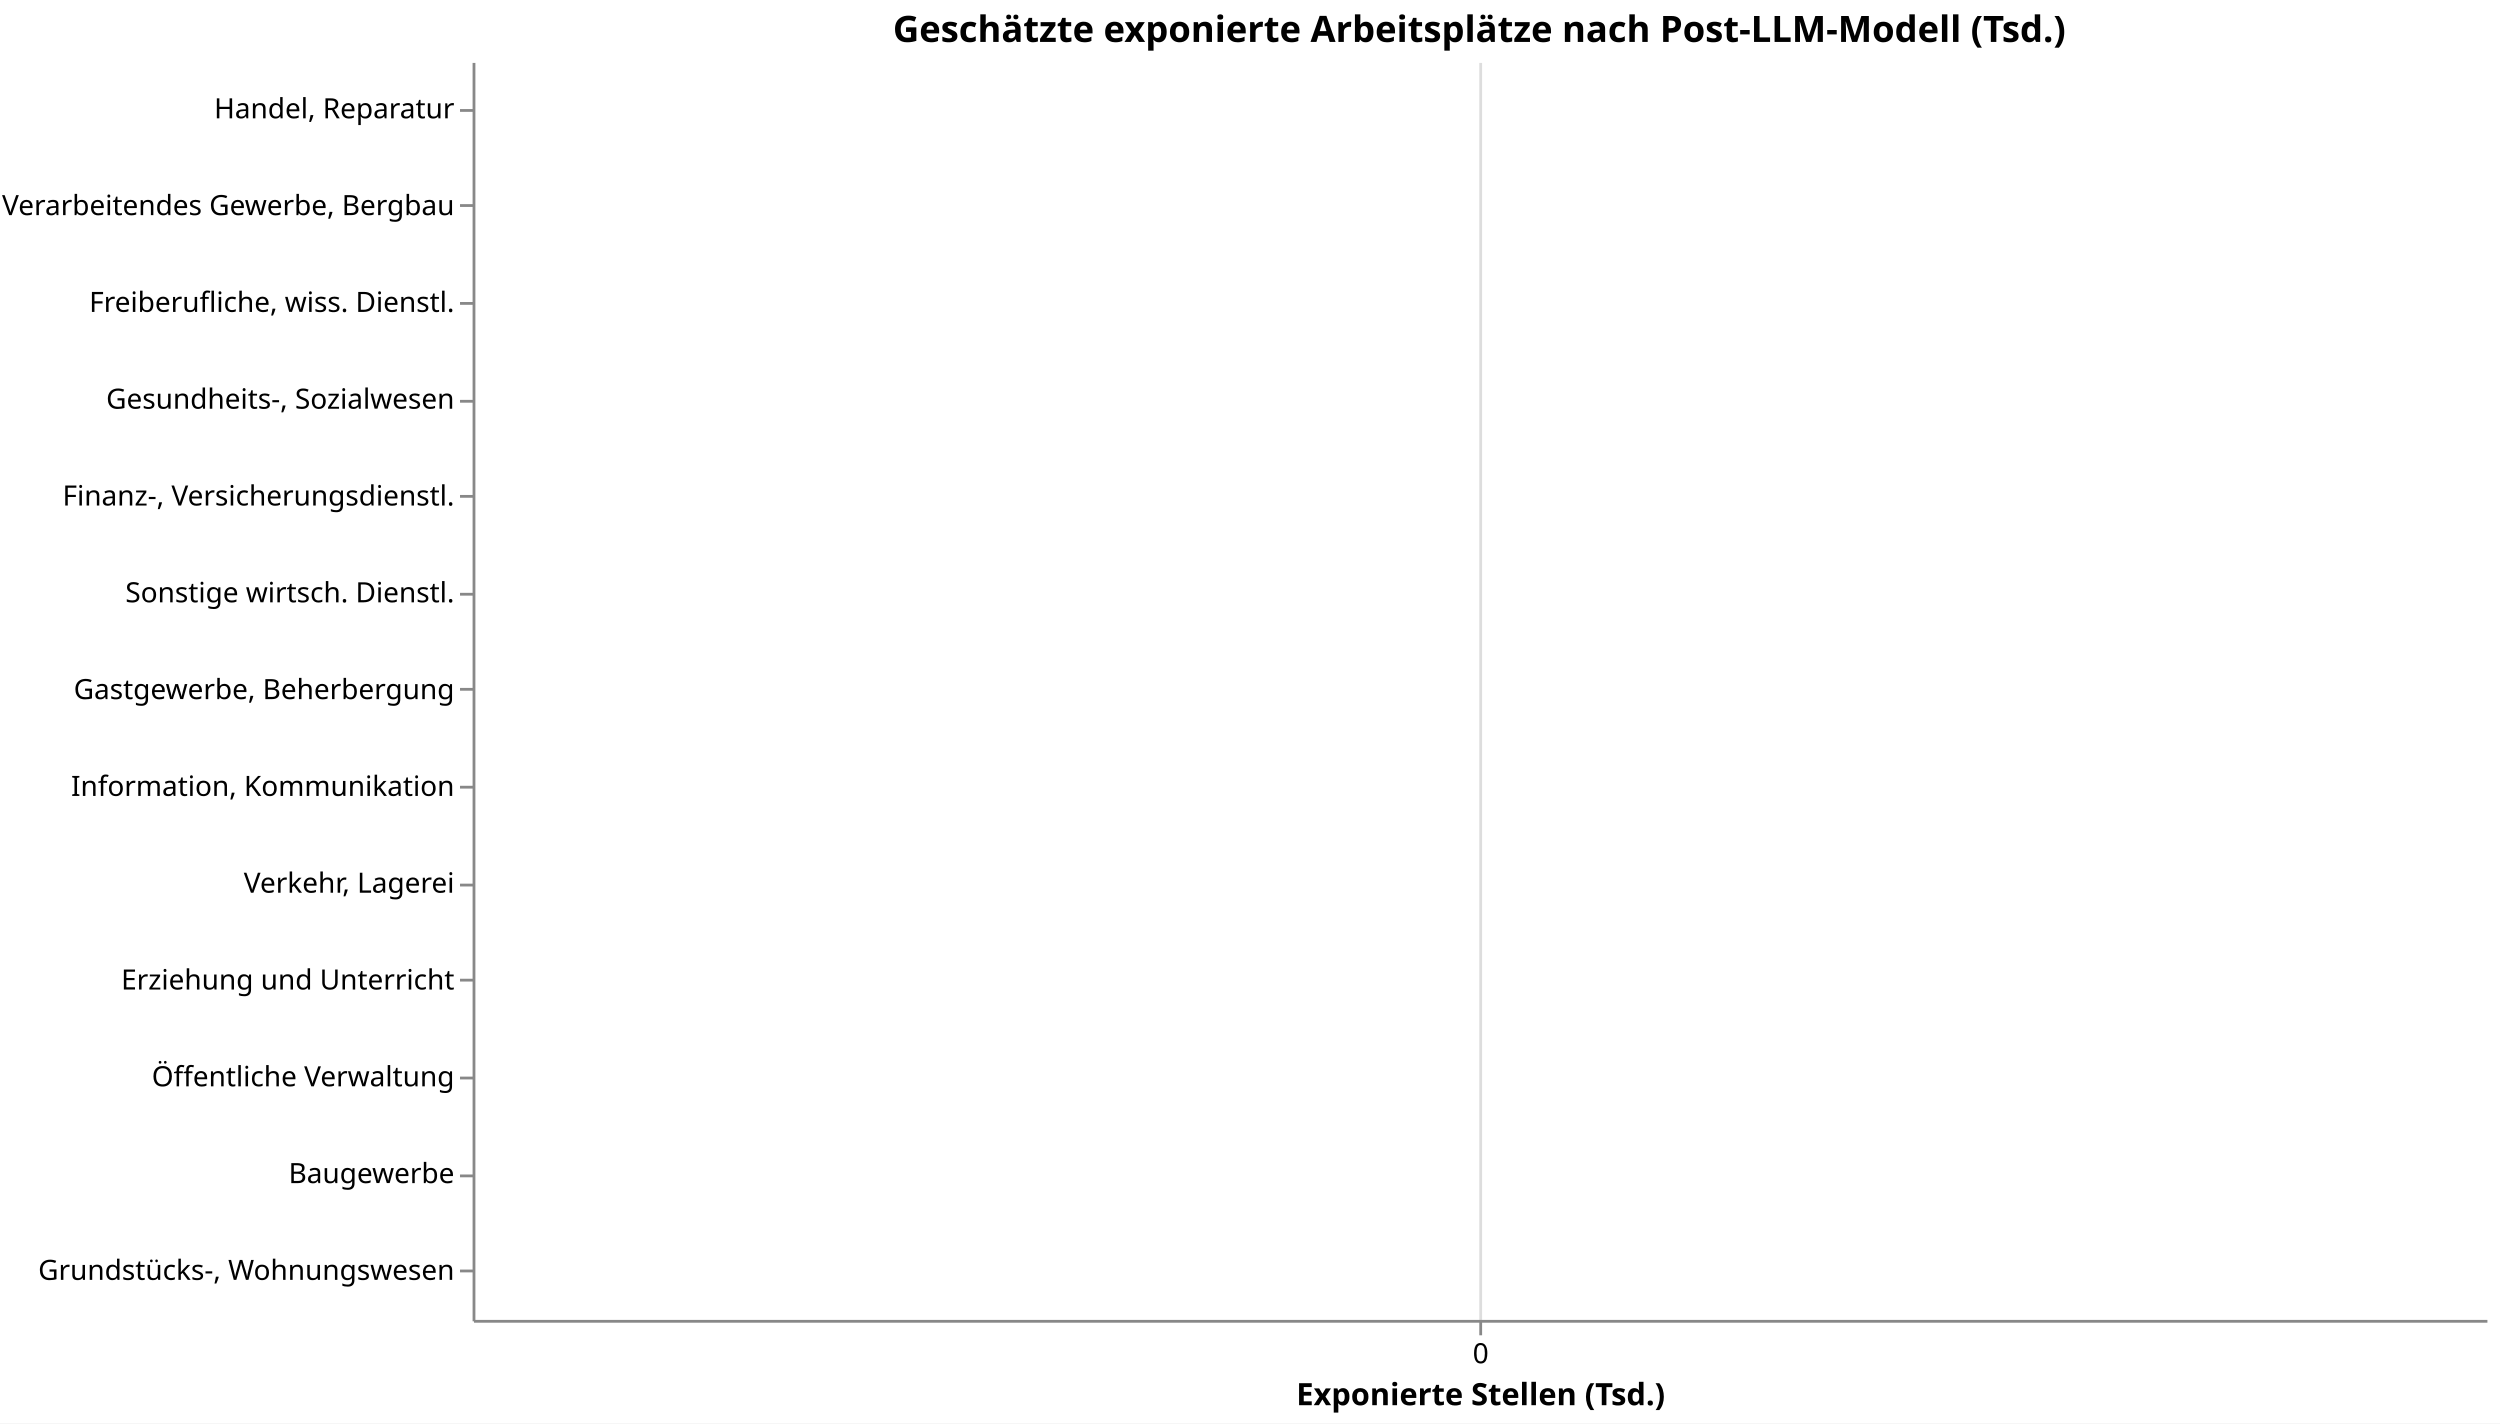
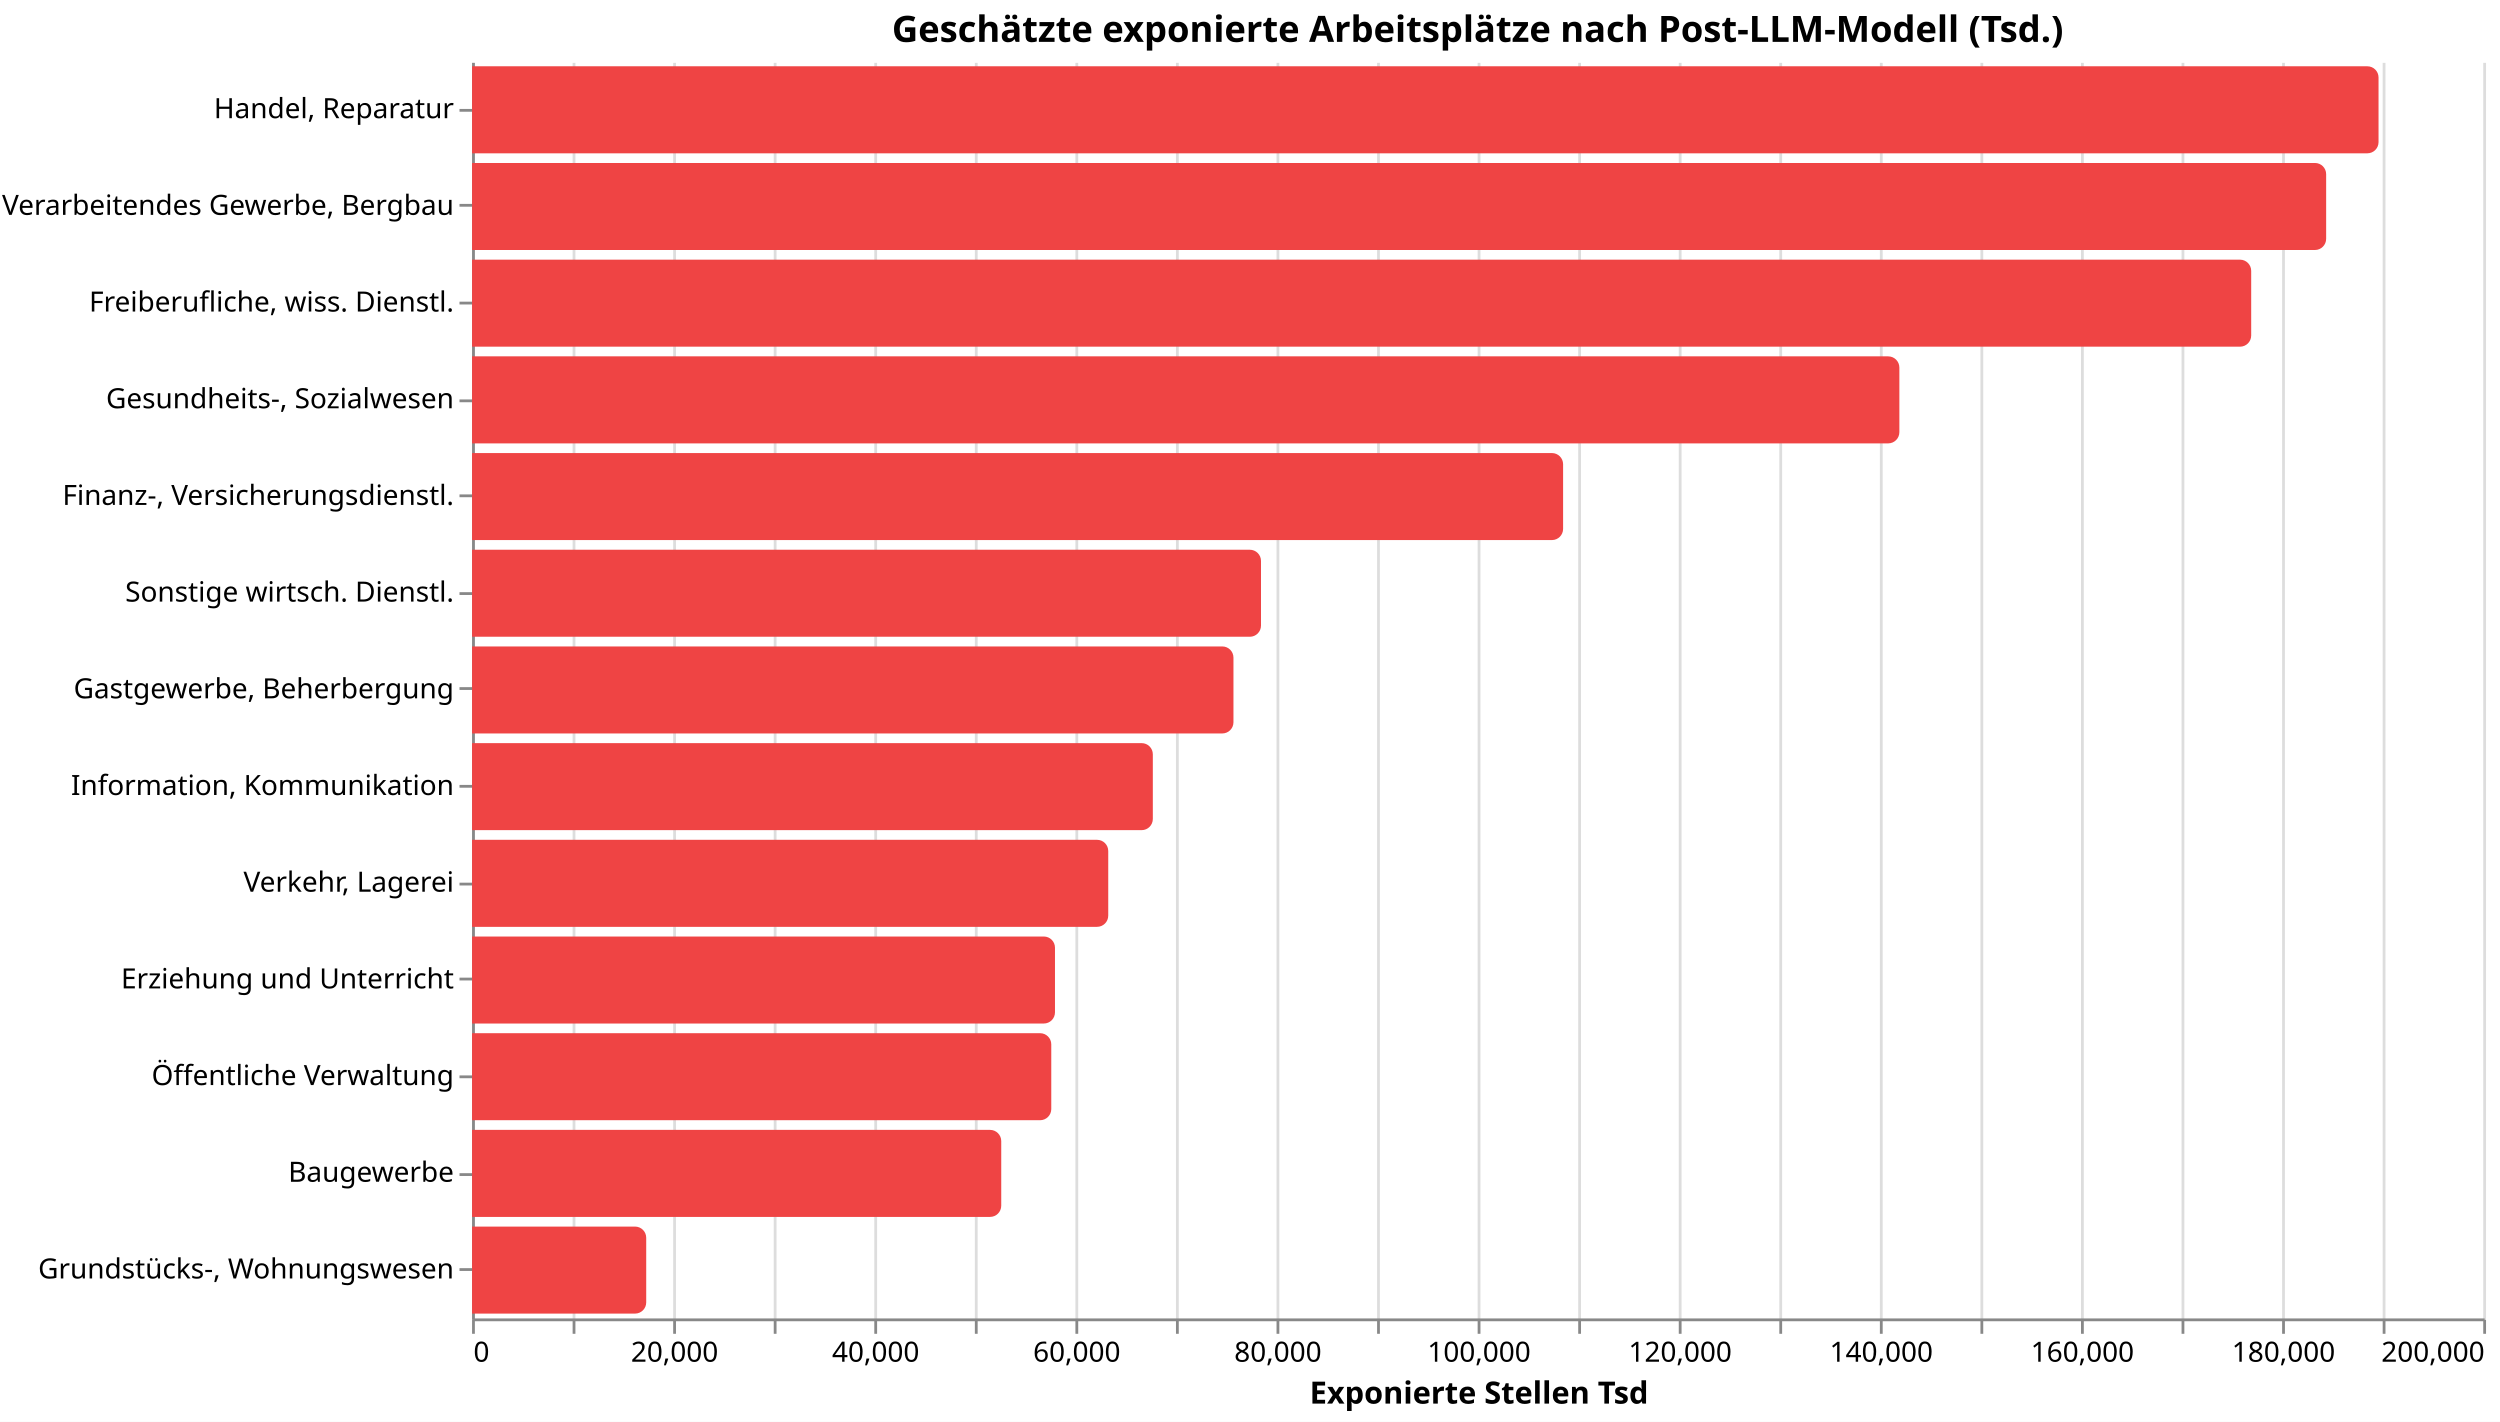
- <svg xmlns="http://www.w3.org/2000/svg" version="1.1" class="marks" width="894" height="509" viewBox="0 0 894 509">
-   <rect width="894" height="509" fill="white" />
+ <svg xmlns="http://www.w3.org/2000/svg" version="1.1" class="marks" width="895" height="509" viewBox="0 0 895 509">
+   <rect width="895" height="509" fill="white" />
  <g fill="none" stroke-miterlimit="10" transform="translate(169,22)">
    <g class="mark-group role-frame root" role="graphics-object" aria-roledescription="group mark container">
      <g transform="translate(0,0)">
        <path class="background" aria-hidden="true" d="M0.5,0.5h720v450h-720Z" />
        <g>
          <g class="mark-group role-axis" aria-hidden="true">
            <g transform="translate(0.5,450.5)">
              <path class="background" aria-hidden="true" d="M0,0h0v0h0Z" pointer-events="none" />
              <g>
                <g class="mark-rule role-axis-grid" pointer-events="none">
+                   <line transform="translate(0,0)" x2="0" y2="-450" stroke="#ddd" stroke-width="1" opacity="1" />
+                   <line transform="translate(36,0)" x2="0" y2="-450" stroke="#ddd" stroke-width="1" opacity="1" />
+                   <line transform="translate(72,0)" x2="0" y2="-450" stroke="#ddd" stroke-width="1" opacity="1" />
+                   <line transform="translate(108,0)" x2="0" y2="-450" stroke="#ddd" stroke-width="1" opacity="1" />
+                   <line transform="translate(144,0)" x2="0" y2="-450" stroke="#ddd" stroke-width="1" opacity="1" />
+                   <line transform="translate(180,0)" x2="0" y2="-450" stroke="#ddd" stroke-width="1" opacity="1" />
+                   <line transform="translate(216,0)" x2="0" y2="-450" stroke="#ddd" stroke-width="1" opacity="1" />
+                   <line transform="translate(252,0)" x2="0" y2="-450" stroke="#ddd" stroke-width="1" opacity="1" />
+                   <line transform="translate(288,0)" x2="0" y2="-450" stroke="#ddd" stroke-width="1" opacity="1" />
+                   <line transform="translate(324,0)" x2="0" y2="-450" stroke="#ddd" stroke-width="1" opacity="1" />
                  <line transform="translate(360,0)" x2="0" y2="-450" stroke="#ddd" stroke-width="1" opacity="1" />
+                   <line transform="translate(396,0)" x2="0" y2="-450" stroke="#ddd" stroke-width="1" opacity="1" />
+                   <line transform="translate(432,0)" x2="0" y2="-450" stroke="#ddd" stroke-width="1" opacity="1" />
+                   <line transform="translate(468,0)" x2="0" y2="-450" stroke="#ddd" stroke-width="1" opacity="1" />
+                   <line transform="translate(504,0)" x2="0" y2="-450" stroke="#ddd" stroke-width="1" opacity="1" />
+                   <line transform="translate(540,0)" x2="0" y2="-450" stroke="#ddd" stroke-width="1" opacity="1" />
+                   <line transform="translate(576,0)" x2="0" y2="-450" stroke="#ddd" stroke-width="1" opacity="1" />
+                   <line transform="translate(612,0)" x2="0" y2="-450" stroke="#ddd" stroke-width="1" opacity="1" />
+                   <line transform="translate(648,0)" x2="0" y2="-450" stroke="#ddd" stroke-width="1" opacity="1" />
+                   <line transform="translate(684,0)" x2="0" y2="-450" stroke="#ddd" stroke-width="1" opacity="1" />
+                   <line transform="translate(720,0)" x2="0" y2="-450" stroke="#ddd" stroke-width="1" opacity="1" />
                </g>
              </g>
              <path class="foreground" aria-hidden="true" d="" pointer-events="none" display="none" />
            </g>
          </g>
-           <g class="mark-group role-axis" role="graphics-symbol" aria-roledescription="axis" aria-label="X-axis titled 'Exponierte Stellen (Tsd.)' for a linear scale with values from 0 to 0">
+           <g class="mark-group role-axis" role="graphics-symbol" aria-roledescription="axis" aria-label="X-axis titled 'Exponierte Stellen Tsd' for a linear scale with values from 0 to 200,000">
            <g transform="translate(0.5,450.5)">
              <path class="background" aria-hidden="true" d="M0,0h0v0h0Z" pointer-events="none" />
              <g>
                <g class="mark-rule role-axis-tick" pointer-events="none">
+                   <line transform="translate(0,0)" x2="0" y2="5" stroke="#888" stroke-width="1" opacity="1" />
+                   <line transform="translate(36,0)" x2="0" y2="5" stroke="#888" stroke-width="1" opacity="1" />
+                   <line transform="translate(72,0)" x2="0" y2="5" stroke="#888" stroke-width="1" opacity="1" />
+                   <line transform="translate(108,0)" x2="0" y2="5" stroke="#888" stroke-width="1" opacity="1" />
+                   <line transform="translate(144,0)" x2="0" y2="5" stroke="#888" stroke-width="1" opacity="1" />
+                   <line transform="translate(180,0)" x2="0" y2="5" stroke="#888" stroke-width="1" opacity="1" />
+                   <line transform="translate(216,0)" x2="0" y2="5" stroke="#888" stroke-width="1" opacity="1" />
+                   <line transform="translate(252,0)" x2="0" y2="5" stroke="#888" stroke-width="1" opacity="1" />
+                   <line transform="translate(288,0)" x2="0" y2="5" stroke="#888" stroke-width="1" opacity="1" />
+                   <line transform="translate(324,0)" x2="0" y2="5" stroke="#888" stroke-width="1" opacity="1" />
                  <line transform="translate(360,0)" x2="0" y2="5" stroke="#888" stroke-width="1" opacity="1" />
+                   <line transform="translate(396,0)" x2="0" y2="5" stroke="#888" stroke-width="1" opacity="1" />
+                   <line transform="translate(432,0)" x2="0" y2="5" stroke="#888" stroke-width="1" opacity="1" />
+                   <line transform="translate(468,0)" x2="0" y2="5" stroke="#888" stroke-width="1" opacity="1" />
+                   <line transform="translate(504,0)" x2="0" y2="5" stroke="#888" stroke-width="1" opacity="1" />
+                   <line transform="translate(540,0)" x2="0" y2="5" stroke="#888" stroke-width="1" opacity="1" />
+                   <line transform="translate(576,0)" x2="0" y2="5" stroke="#888" stroke-width="1" opacity="1" />
+                   <line transform="translate(612,0)" x2="0" y2="5" stroke="#888" stroke-width="1" opacity="1" />
+                   <line transform="translate(648,0)" x2="0" y2="5" stroke="#888" stroke-width="1" opacity="1" />
+                   <line transform="translate(684,0)" x2="0" y2="5" stroke="#888" stroke-width="1" opacity="1" />
+                   <line transform="translate(720,0)" x2="0" y2="5" stroke="#888" stroke-width="1" opacity="1" />
                </g>
                <g class="mark-text role-axis-label" pointer-events="none">
-                   <text text-anchor="middle" transform="translate(360,15)" font-family="Switzer, system-ui, sans-serif" font-size="10px" fill="#000" opacity="1">0</text>
+                   <text text-anchor="start" transform="translate(0,15)" font-family="Switzer, system-ui, sans-serif" font-size="10px" fill="#000" opacity="1">0</text>
+                   <text text-anchor="middle" transform="translate(36,15)" font-family="Switzer, system-ui, sans-serif" font-size="10px" fill="#000" opacity="0">10,000</text>
+                   <text text-anchor="middle" transform="translate(72,15)" font-family="Switzer, system-ui, sans-serif" font-size="10px" fill="#000" opacity="1">20,000</text>
+                   <text text-anchor="middle" transform="translate(108,15)" font-family="Switzer, system-ui, sans-serif" font-size="10px" fill="#000" opacity="0">30,000</text>
+                   <text text-anchor="middle" transform="translate(144,15)" font-family="Switzer, system-ui, sans-serif" font-size="10px" fill="#000" opacity="1">40,000</text>
+                   <text text-anchor="middle" transform="translate(180,15)" font-family="Switzer, system-ui, sans-serif" font-size="10px" fill="#000" opacity="0">50,000</text>
+                   <text text-anchor="middle" transform="translate(216,15)" font-family="Switzer, system-ui, sans-serif" font-size="10px" fill="#000" opacity="1">60,000</text>
+                   <text text-anchor="middle" transform="translate(252,15)" font-family="Switzer, system-ui, sans-serif" font-size="10px" fill="#000" opacity="0">70,000</text>
+                   <text text-anchor="middle" transform="translate(288,15)" font-family="Switzer, system-ui, sans-serif" font-size="10px" fill="#000" opacity="1">80,000</text>
+                   <text text-anchor="middle" transform="translate(324,15)" font-family="Switzer, system-ui, sans-serif" font-size="10px" fill="#000" opacity="0">90,000</text>
+                   <text text-anchor="middle" transform="translate(360,15)" font-family="Switzer, system-ui, sans-serif" font-size="10px" fill="#000" opacity="1">100,000</text>
+                   <text text-anchor="middle" transform="translate(396,15)" font-family="Switzer, system-ui, sans-serif" font-size="10px" fill="#000" opacity="0">110,000</text>
+                   <text text-anchor="middle" transform="translate(432,15)" font-family="Switzer, system-ui, sans-serif" font-size="10px" fill="#000" opacity="1">120,000</text>
+                   <text text-anchor="middle" transform="translate(468,15)" font-family="Switzer, system-ui, sans-serif" font-size="10px" fill="#000" opacity="0">130,000</text>
+                   <text text-anchor="middle" transform="translate(504,15)" font-family="Switzer, system-ui, sans-serif" font-size="10px" fill="#000" opacity="1">140,000</text>
+                   <text text-anchor="middle" transform="translate(540,15)" font-family="Switzer, system-ui, sans-serif" font-size="10px" fill="#000" opacity="0">150,000</text>
+                   <text text-anchor="middle" transform="translate(576,15)" font-family="Switzer, system-ui, sans-serif" font-size="10px" fill="#000" opacity="1">160,000</text>
+                   <text text-anchor="middle" transform="translate(612,15)" font-family="Switzer, system-ui, sans-serif" font-size="10px" fill="#000" opacity="0">170,000</text>
+                   <text text-anchor="middle" transform="translate(648,15)" font-family="Switzer, system-ui, sans-serif" font-size="10px" fill="#000" opacity="1">180,000</text>
+                   <text text-anchor="middle" transform="translate(684,15)" font-family="Switzer, system-ui, sans-serif" font-size="10px" fill="#000" opacity="0">190,000</text>
+                   <text text-anchor="end" transform="translate(720,15)" font-family="Switzer, system-ui, sans-serif" font-size="10px" fill="#000" opacity="1">200,000</text>
                </g>
                <g class="mark-rule role-axis-domain" pointer-events="none">
                  <line transform="translate(0,0)" x2="720" y2="0" stroke="#888" stroke-width="1" opacity="1" />
                </g>
                <g class="mark-text role-axis-title" pointer-events="none">
-                   <text text-anchor="middle" transform="translate(360,30)" font-family="Switzer, system-ui, sans-serif" font-size="11px" font-weight="bold" fill="#000" opacity="1">Exponierte Stellen (Tsd.)</text>
+                   <text text-anchor="middle" transform="translate(360,30)" font-family="Switzer, system-ui, sans-serif" font-size="11px" font-weight="bold" fill="#000" opacity="1">Exponierte Stellen Tsd</text>
                </g>
              </g>
              <path class="foreground" aria-hidden="true" d="" pointer-events="none" display="none" />
            </g>
          </g>
          <g class="mark-group role-axis" role="graphics-symbol" aria-roledescription="axis" aria-label="Y-axis for a discrete scale with 13 values: Handel, Reparatur, Verarbeitendes Gewerbe, Bergbau, Freiberufliche, wiss. Dienstl., Gesundheits-, Sozialwesen, Finanz-, Versicherungsdienstl., ending with Grundstücks-, Wohnungswesen">
            <g transform="translate(0.5,0.5)">
              <path class="background" aria-hidden="true" d="M0,0h0v0h0Z" pointer-events="none" />
              <g>
                <g class="mark-rule role-axis-tick" pointer-events="none">
                  <line transform="translate(0,17)" x2="-5" y2="0" stroke="#888" stroke-width="1" opacity="1" />
                  <line transform="translate(0,51)" x2="-5" y2="0" stroke="#888" stroke-width="1" opacity="1" />
                  <line transform="translate(0,86)" x2="-5" y2="0" stroke="#888" stroke-width="1" opacity="1" />
                  <line transform="translate(0,121)" x2="-5" y2="0" stroke="#888" stroke-width="1" opacity="1" />
                  <line transform="translate(0,155)" x2="-5" y2="0" stroke="#888" stroke-width="1" opacity="1" />
                  <line transform="translate(0,190)" x2="-5" y2="0" stroke="#888" stroke-width="1" opacity="1" />
                  <line transform="translate(0,224)" x2="-5" y2="0" stroke="#888" stroke-width="1" opacity="1" />
                  <line transform="translate(0,259)" x2="-5" y2="0" stroke="#888" stroke-width="1" opacity="1" />
                  <line transform="translate(0,294)" x2="-5" y2="0" stroke="#888" stroke-width="1" opacity="1" />
                  <line transform="translate(0,328)" x2="-5" y2="0" stroke="#888" stroke-width="1" opacity="1" />
                  <line transform="translate(0,363)" x2="-5" y2="0" stroke="#888" stroke-width="1" opacity="1" />
                  <line transform="translate(0,398)" x2="-5" y2="0" stroke="#888" stroke-width="1" opacity="1" />
                  <line transform="translate(0,432)" x2="-5" y2="0" stroke="#888" stroke-width="1" opacity="1" />
                </g>
                <g class="mark-text role-axis-label" pointer-events="none">
                  <text text-anchor="end" transform="translate(-7,19.80769)" font-family="Switzer, system-ui, sans-serif" font-size="10px" fill="#000" opacity="1">Handel, Reparatur</text>
                  <text text-anchor="end" transform="translate(-7,54.42308)" font-family="Switzer, system-ui, sans-serif" font-size="10px" fill="#000" opacity="1">Verarbeitendes Gewerbe, Bergbau</text>
                  <text text-anchor="end" transform="translate(-7,89.03846)" font-family="Switzer, system-ui, sans-serif" font-size="10px" fill="#000" opacity="1">Freiberufliche, wiss. Dienstl.</text>
                  <text text-anchor="end" transform="translate(-7,123.6538)" font-family="Switzer, system-ui, sans-serif" font-size="10px" fill="#000" opacity="1">Gesundheits-, Sozialwesen</text>
                  <text text-anchor="end" transform="translate(-7,158.2692)" font-family="Switzer, system-ui, sans-serif" font-size="10px" fill="#000" opacity="1">Finanz-, Versicherungsdienstl.</text>
                  <text text-anchor="end" transform="translate(-7,192.8846)" font-family="Switzer, system-ui, sans-serif" font-size="10px" fill="#000" opacity="1">Sonstige wirtsch. Dienstl.</text>
                  <text text-anchor="end" transform="translate(-7,227.5)" font-family="Switzer, system-ui, sans-serif" font-size="10px" fill="#000" opacity="1">Gastgewerbe, Beherbergung</text>
                  <text text-anchor="end" transform="translate(-7,262.1154)" font-family="Switzer, system-ui, sans-serif" font-size="10px" fill="#000" opacity="1">Information, Kommunikation</text>
                  <text text-anchor="end" transform="translate(-7,296.7308)" font-family="Switzer, system-ui, sans-serif" font-size="10px" fill="#000" opacity="1">Verkehr, Lagerei</text>
                  <text text-anchor="end" transform="translate(-7,331.3462)" font-family="Switzer, system-ui, sans-serif" font-size="10px" fill="#000" opacity="1">Erziehung und Unterricht</text>
                  <text text-anchor="end" transform="translate(-7,365.9615)" font-family="Switzer, system-ui, sans-serif" font-size="10px" fill="#000" opacity="1">Öffentliche Verwaltung</text>
                  <text text-anchor="end" transform="translate(-7,400.5769)" font-family="Switzer, system-ui, sans-serif" font-size="10px" fill="#000" opacity="1">Baugewerbe</text>
                  <text text-anchor="end" transform="translate(-7,435.1923)" font-family="Switzer, system-ui, sans-serif" font-size="10px" fill="#000" opacity="1">Grundstücks-, Wohnungswesen</text>
                </g>
                <g class="mark-rule role-axis-domain" pointer-events="none">
                  <line transform="translate(0,0)" x2="0" y2="450" stroke="#888" stroke-width="1" opacity="1" />
                </g>
              </g>
              <path class="foreground" aria-hidden="true" d="" pointer-events="none" display="none" />
            </g>
          </g>
-           <g class="mark-group role-scope" role="graphics-object" aria-roledescription="group mark container" />
+           <g class="mark-group role-scope" role="graphics-object" aria-roledescription="group mark container">
+             <g transform="translate(0,1.730769)">
+               <path class="background" aria-hidden="true" d="M0,0L678.517,0C680.724,0,682.517,1.792,682.517,4L682.517,27.154C682.517,29.362,680.724,31.154,678.517,31.154L0,31.154C0,31.154,0,31.154,0,31.154L0,0C0,0,0,0,0,0Z" />
+               <g clip-path="url(#clip90)">
+                 <g class="mark-group role-scope" role="graphics-object" aria-roledescription="group mark container">
+                   <g transform="translate(0,0)">
+                     <path class="background" aria-hidden="true" d="M0,0h0v31.154h0Z" />
+                     <g>
+                       <g class="mark-rect role-mark marks" role="graphics-object" aria-roledescription="rect mark container">
+                         <path aria-label="Exponierte Stellen Tsd: 189588; Sektor: Handel, Reparatur" role="graphics-symbol" aria-roledescription="bar" d="M0,0h682.517v31.154h-682.517Z" fill="#ef4444" />
+                       </g>
+                     </g>
+                     <path class="foreground" aria-hidden="true" d="" display="none" />
+                   </g>
+                 </g>
+               </g>
+               <path class="foreground" aria-hidden="true" d="" display="none" />
+             </g>
+             <g transform="translate(0,36.34615)">
+               <path class="background" aria-hidden="true" d="M0,0L659.761,0C661.968,0,663.761,1.792,663.761,4L663.761,27.154C663.761,29.362,661.968,31.154,659.761,31.154L0,31.154C0,31.154,0,31.154,0,31.154L0,0C0,0,0,0,0,0Z" />
+               <g clip-path="url(#clip91)">
+                 <g class="mark-group role-scope" role="graphics-object" aria-roledescription="group mark container">
+                   <g transform="translate(0,0)">
+                     <path class="background" aria-hidden="true" d="M0,0h0v31.154h0Z" />
+                     <g>
+                       <g class="mark-rect role-mark marks" role="graphics-object" aria-roledescription="rect mark container">
+                         <path aria-label="Exponierte Stellen Tsd: 184378; Sektor: Verarbeitendes Gewerbe, Bergbau" role="graphics-symbol" aria-roledescription="bar" d="M0,0h663.761v31.154h-663.761Z" fill="#ef4444" />
+                       </g>
+                     </g>
+                     <path class="foreground" aria-hidden="true" d="" display="none" />
+                   </g>
+                 </g>
+               </g>
+               <path class="foreground" aria-hidden="true" d="" display="none" />
+             </g>
+             <g transform="translate(0,70.96154)">
+               <path class="background" aria-hidden="true" d="M0,0L632.926,0C635.134,0,636.926,1.792,636.926,4L636.926,27.154C636.926,29.362,635.134,31.154,632.926,31.154L0,31.154C0,31.154,0,31.154,0,31.154L0,0C0,0,0,0,0,0Z" />
+               <g clip-path="url(#clip92)">
+                 <g class="mark-group role-scope" role="graphics-object" aria-roledescription="group mark container">
+                   <g transform="translate(0,0)">
+                     <path class="background" aria-hidden="true" d="M0,0h0v31.154h0Z" />
+                     <g>
+                       <g class="mark-rect role-mark marks" role="graphics-object" aria-roledescription="rect mark container">
+                         <path aria-label="Exponierte Stellen Tsd: 176924; Sektor: Freiberufliche, wiss. Dienstl." role="graphics-symbol" aria-roledescription="bar" d="M0,0h636.926v31.154h-636.926Z" fill="#ef4444" />
+                       </g>
+                     </g>
+                     <path class="foreground" aria-hidden="true" d="" display="none" />
+                   </g>
+                 </g>
+               </g>
+               <path class="foreground" aria-hidden="true" d="" display="none" />
+             </g>
+             <g transform="translate(0,105.5769)">
+               <path class="background" aria-hidden="true" d="M0,0L506.973,0C509.181,0,510.973,1.792,510.973,4L510.973,27.154C510.973,29.362,509.181,31.154,506.973,31.154L0,31.154C0,31.154,0,31.154,0,31.154L0,0C0,0,0,0,0,0Z" />
+               <g clip-path="url(#clip93)">
+                 <g class="mark-group role-scope" role="graphics-object" aria-roledescription="group mark container">
+                   <g transform="translate(0,0)">
+                     <path class="background" aria-hidden="true" d="M0,0h0v31.154h0Z" />
+                     <g>
+                       <g class="mark-rect role-mark marks" role="graphics-object" aria-roledescription="rect mark container">
+                         <path aria-label="Exponierte Stellen Tsd: 141937; Sektor: Gesundheits-, Sozialwesen" role="graphics-symbol" aria-roledescription="bar" d="M0,0h510.973v31.154h-510.973Z" fill="#ef4444" />
+                       </g>
+                     </g>
+                     <path class="foreground" aria-hidden="true" d="" display="none" />
+                   </g>
+                 </g>
+               </g>
+               <path class="foreground" aria-hidden="true" d="" display="none" />
+             </g>
+             <g transform="translate(0,140.1923)">
+               <path class="background" aria-hidden="true" d="M0,0L386.589,0C388.797,0,390.589,1.792,390.589,4L390.589,27.154C390.589,29.362,388.797,31.154,386.589,31.154L0,31.154C0,31.154,0,31.154,0,31.154L0,0C0,0,0,0,0,0Z" />
+               <g clip-path="url(#clip94)">
+                 <g class="mark-group role-scope" role="graphics-object" aria-roledescription="group mark container">
+                   <g transform="translate(0,0)">
+                     <path class="background" aria-hidden="true" d="M0,0h0v31.154h0Z" />
+                     <g>
+                       <g class="mark-rect role-mark marks" role="graphics-object" aria-roledescription="rect mark container">
+                         <path aria-label="Exponierte Stellen Tsd: 108497; Sektor: Finanz-, Versicherungsdienstl." role="graphics-symbol" aria-roledescription="bar" d="M0,0h390.589v31.154h-390.589Z" fill="#ef4444" />
+                       </g>
+                     </g>
+                     <path class="foreground" aria-hidden="true" d="" display="none" />
+                   </g>
+                 </g>
+               </g>
+               <path class="foreground" aria-hidden="true" d="" display="none" />
+             </g>
+             <g transform="translate(0,174.8077)">
+               <path class="background" aria-hidden="true" d="M0,0L278.438,0C280.646,0,282.438,1.792,282.438,4L282.438,27.154C282.438,29.362,280.646,31.154,278.438,31.154L0,31.154C0,31.154,0,31.154,0,31.154L0,0C0,0,0,0,0,0Z" />
+               <g clip-path="url(#clip95)">
+                 <g class="mark-group role-scope" role="graphics-object" aria-roledescription="group mark container">
+                   <g transform="translate(0,0)">
+                     <path class="background" aria-hidden="true" d="M0,0h0v31.154h0Z" />
+                     <g>
+                       <g class="mark-rect role-mark marks" role="graphics-object" aria-roledescription="rect mark container">
+                         <path aria-label="Exponierte Stellen Tsd: 78455; Sektor: Sonstige wirtsch. Dienstl." role="graphics-symbol" aria-roledescription="bar" d="M0,0h282.438v31.154h-282.438Z" fill="#ef4444" />
+                       </g>
+                     </g>
+                     <path class="foreground" aria-hidden="true" d="" display="none" />
+                   </g>
+                 </g>
+               </g>
+               <path class="foreground" aria-hidden="true" d="" display="none" />
+             </g>
+             <g transform="translate(0,209.4231)">
+               <path class="background" aria-hidden="true" d="M0,0L268.578,0C270.785,0,272.578,1.792,272.578,4L272.578,27.154C272.578,29.362,270.785,31.154,268.578,31.154L0,31.154C0,31.154,0,31.154,0,31.154L0,0C0,0,0,0,0,0Z" />
+               <g clip-path="url(#clip96)">
+                 <g class="mark-group role-scope" role="graphics-object" aria-roledescription="group mark container">
+                   <g transform="translate(0,0)">
+                     <path class="background" aria-hidden="true" d="M0,0h0v31.154h0Z" />
+                     <g>
+                       <g class="mark-rect role-mark marks" role="graphics-object" aria-roledescription="rect mark container">
+                         <path aria-label="Exponierte Stellen Tsd: 75716; Sektor: Gastgewerbe, Beherbergung" role="graphics-symbol" aria-roledescription="bar" d="M0,0h272.578v31.154h-272.578Z" fill="#ef4444" />
+                       </g>
+                     </g>
+                     <path class="foreground" aria-hidden="true" d="" display="none" />
+                   </g>
+                 </g>
+               </g>
+               <path class="foreground" aria-hidden="true" d="" display="none" />
+             </g>
+             <g transform="translate(0,244.0385)">
+               <path class="background" aria-hidden="true" d="M0,0L239.713,0C241.92,0,243.713,1.792,243.713,4L243.713,27.154C243.713,29.362,241.92,31.154,239.713,31.154L0,31.154C0,31.154,0,31.154,0,31.154L0,0C0,0,0,0,0,0Z" />
+               <g clip-path="url(#clip97)">
+                 <g class="mark-group role-scope" role="graphics-object" aria-roledescription="group mark container">
+                   <g transform="translate(0,0)">
+                     <path class="background" aria-hidden="true" d="M0,0h0v31.154h0Z" />
+                     <g>
+                       <g class="mark-rect role-mark marks" role="graphics-object" aria-roledescription="rect mark container">
+                         <path aria-label="Exponierte Stellen Tsd: 67698; Sektor: Information, Kommunikation" role="graphics-symbol" aria-roledescription="bar" d="M0,0h243.713v31.154h-243.713Z" fill="#ef4444" />
+                       </g>
+                     </g>
+                     <path class="foreground" aria-hidden="true" d="" display="none" />
+                   </g>
+                 </g>
+               </g>
+               <path class="foreground" aria-hidden="true" d="" display="none" />
+             </g>
+             <g transform="translate(0,278.6538)">
+               <path class="background" aria-hidden="true" d="M0,0L223.75,0C225.958,0,227.75,1.792,227.75,4L227.75,27.154C227.75,29.362,225.958,31.154,223.75,31.154L0,31.154C0,31.154,0,31.154,0,31.154L0,0C0,0,0,0,0,0Z" />
+               <g clip-path="url(#clip98)">
+                 <g class="mark-group role-scope" role="graphics-object" aria-roledescription="group mark container">
+                   <g transform="translate(0,0)">
+                     <path class="background" aria-hidden="true" d="M0,0h0v31.154h0Z" />
+                     <g>
+                       <g class="mark-rect role-mark marks" role="graphics-object" aria-roledescription="rect mark container">
+                         <path aria-label="Exponierte Stellen Tsd: 63264; Sektor: Verkehr, Lagerei" role="graphics-symbol" aria-roledescription="bar" d="M0,0h227.75v31.154h-227.75Z" fill="#ef4444" />
+                       </g>
+                     </g>
+                     <path class="foreground" aria-hidden="true" d="" display="none" />
+                   </g>
+                 </g>
+               </g>
+               <path class="foreground" aria-hidden="true" d="" display="none" />
+             </g>
+             <g transform="translate(0,313.2692)">
+               <path class="background" aria-hidden="true" d="M0,0L204.685,0C206.892,0,208.685,1.792,208.685,4L208.685,27.154C208.685,29.362,206.892,31.154,204.685,31.154L0,31.154C0,31.154,0,31.154,0,31.154L0,0C0,0,0,0,0,0Z" />
+               <g clip-path="url(#clip99)">
+                 <g class="mark-group role-scope" role="graphics-object" aria-roledescription="group mark container">
+                   <g transform="translate(0,0)">
+                     <path class="background" aria-hidden="true" d="M0,0h0v31.154h0Z" />
+                     <g>
+                       <g class="mark-rect role-mark marks" role="graphics-object" aria-roledescription="rect mark container">
+                         <path aria-label="Exponierte Stellen Tsd: 57968; Sektor: Erziehung und Unterricht" role="graphics-symbol" aria-roledescription="bar" d="M0,0h208.685v31.154h-208.685Z" fill="#ef4444" />
+                       </g>
+                     </g>
+                     <path class="foreground" aria-hidden="true" d="" display="none" />
+                   </g>
+                 </g>
+               </g>
+               <path class="foreground" aria-hidden="true" d="" display="none" />
+             </g>
+             <g transform="translate(0,347.8846)">
+               <path class="background" aria-hidden="true" d="M0,0L203.356,0C205.564,0,207.356,1.792,207.356,4L207.356,27.154C207.356,29.362,205.564,31.154,203.356,31.154L0,31.154C0,31.154,0,31.154,0,31.154L0,0C0,0,0,0,0,0Z" />
+               <g clip-path="url(#clip100)">
+                 <g class="mark-group role-scope" role="graphics-object" aria-roledescription="group mark container">
+                   <g transform="translate(0,0)">
+                     <path class="background" aria-hidden="true" d="M0,0h0v31.154h0Z" />
+                     <g>
+                       <g class="mark-rect role-mark marks" role="graphics-object" aria-roledescription="rect mark container">
+                         <path aria-label="Exponierte Stellen Tsd: 57599; Sektor: Öffentliche Verwaltung" role="graphics-symbol" aria-roledescription="bar" d="M0,0h207.356v31.154h-207.356Z" fill="#ef4444" />
+                       </g>
+                     </g>
+                     <path class="foreground" aria-hidden="true" d="" display="none" />
+                   </g>
+                 </g>
+               </g>
+               <path class="foreground" aria-hidden="true" d="" display="none" />
+             </g>
+             <g transform="translate(0,382.5)">
+               <path class="background" aria-hidden="true" d="M0,0L185.443,0C187.65,0,189.443,1.792,189.443,4L189.443,27.154C189.443,29.362,187.65,31.154,185.443,31.154L0,31.154C0,31.154,0,31.154,0,31.154L0,0C0,0,0,0,0,0Z" />
+               <g clip-path="url(#clip101)">
+                 <g class="mark-group role-scope" role="graphics-object" aria-roledescription="group mark container">
+                   <g transform="translate(0,0)">
+                     <path class="background" aria-hidden="true" d="M0,0h0v31.154h0Z" />
+                     <g>
+                       <g class="mark-rect role-mark marks" role="graphics-object" aria-roledescription="rect mark container">
+                         <path aria-label="Exponierte Stellen Tsd: 52623; Sektor: Baugewerbe" role="graphics-symbol" aria-roledescription="bar" d="M0,0h189.443v31.154h-189.443Z" fill="#ef4444" />
+                       </g>
+                     </g>
+                     <path class="foreground" aria-hidden="true" d="" display="none" />
+                   </g>
+                 </g>
+               </g>
+               <path class="foreground" aria-hidden="true" d="" display="none" />
+             </g>
+             <g transform="translate(0,417.1154)">
+               <path class="background" aria-hidden="true" d="M0,0L58.345,0C60.552,0,62.345,1.792,62.345,4L62.345,27.154C62.345,29.362,60.552,31.154,58.345,31.154L0,31.154C0,31.154,0,31.154,0,31.154L0,0C0,0,0,0,0,0Z" />
+               <g clip-path="url(#clip102)">
+                 <g class="mark-group role-scope" role="graphics-object" aria-roledescription="group mark container">
+                   <g transform="translate(0,0)">
+                     <path class="background" aria-hidden="true" d="M0,0h0v31.154h0Z" />
+                     <g>
+                       <g class="mark-rect role-mark marks" role="graphics-object" aria-roledescription="rect mark container">
+                         <path aria-label="Exponierte Stellen Tsd: 17318; Sektor: Grundstücks-, Wohnungswesen" role="graphics-symbol" aria-roledescription="bar" d="M0,0h62.345v31.154h-62.345Z" fill="#ef4444" />
+                       </g>
+                     </g>
+                     <path class="foreground" aria-hidden="true" d="" display="none" />
+                   </g>
+                 </g>
+               </g>
+               <path class="foreground" aria-hidden="true" d="" display="none" />
+             </g>
+           </g>
          <g class="mark-group role-title">
            <g transform="translate(360,-17)">
              <path class="background" aria-hidden="true" d="M0,0h0v0h0Z" pointer-events="none" />
              <g>
                <g class="mark-text role-title-text" role="graphics-symbol" aria-roledescription="title" aria-label="Title text 'Geschätzte exponierte Arbeitsplätze nach Post-LLM-Modell (Tsd.)'" pointer-events="none">
                  <text text-anchor="middle" transform="translate(0,10)" font-family="Switzer, system-ui, sans-serif" font-size="13px" font-weight="bold" fill="#000" opacity="1">Geschätzte exponierte Arbeitsplätze nach Post-LLM-Modell (Tsd.)</text>
                </g>
              </g>
              <path class="foreground" aria-hidden="true" d="" pointer-events="none" display="none" />
            </g>
          </g>
        </g>
        <path class="foreground" aria-hidden="true" d="" display="none" />
      </g>
    </g>
  </g>
+   <defs>
+     <clipPath id="clip90">
+       <path d="M0,0L678.517,0C680.724,0,682.517,1.792,682.517,4L682.517,27.154C682.517,29.362,680.724,31.154,678.517,31.154L0,31.154C0,31.154,0,31.154,0,31.154L0,0C0,0,0,0,0,0Z" />
+     </clipPath>
+     <clipPath id="clip91">
+       <path d="M0,0L659.761,0C661.968,0,663.761,1.792,663.761,4L663.761,27.154C663.761,29.362,661.968,31.154,659.761,31.154L0,31.154C0,31.154,0,31.154,0,31.154L0,0C0,0,0,0,0,0Z" />
+     </clipPath>
+     <clipPath id="clip92">
+       <path d="M0,0L632.926,0C635.134,0,636.926,1.792,636.926,4L636.926,27.154C636.926,29.362,635.134,31.154,632.926,31.154L0,31.154C0,31.154,0,31.154,0,31.154L0,0C0,0,0,0,0,0Z" />
+     </clipPath>
+     <clipPath id="clip93">
+       <path d="M0,0L506.973,0C509.181,0,510.973,1.792,510.973,4L510.973,27.154C510.973,29.362,509.181,31.154,506.973,31.154L0,31.154C0,31.154,0,31.154,0,31.154L0,0C0,0,0,0,0,0Z" />
+     </clipPath>
+     <clipPath id="clip94">
+       <path d="M0,0L386.589,0C388.797,0,390.589,1.792,390.589,4L390.589,27.154C390.589,29.362,388.797,31.154,386.589,31.154L0,31.154C0,31.154,0,31.154,0,31.154L0,0C0,0,0,0,0,0Z" />
+     </clipPath>
+     <clipPath id="clip95">
+       <path d="M0,0L278.438,0C280.646,0,282.438,1.792,282.438,4L282.438,27.154C282.438,29.362,280.646,31.154,278.438,31.154L0,31.154C0,31.154,0,31.154,0,31.154L0,0C0,0,0,0,0,0Z" />
+     </clipPath>
+     <clipPath id="clip96">
+       <path d="M0,0L268.578,0C270.785,0,272.578,1.792,272.578,4L272.578,27.154C272.578,29.362,270.785,31.154,268.578,31.154L0,31.154C0,31.154,0,31.154,0,31.154L0,0C0,0,0,0,0,0Z" />
+     </clipPath>
+     <clipPath id="clip97">
+       <path d="M0,0L239.713,0C241.92,0,243.713,1.792,243.713,4L243.713,27.154C243.713,29.362,241.92,31.154,239.713,31.154L0,31.154C0,31.154,0,31.154,0,31.154L0,0C0,0,0,0,0,0Z" />
+     </clipPath>
+     <clipPath id="clip98">
+       <path d="M0,0L223.75,0C225.958,0,227.75,1.792,227.75,4L227.75,27.154C227.75,29.362,225.958,31.154,223.75,31.154L0,31.154C0,31.154,0,31.154,0,31.154L0,0C0,0,0,0,0,0Z" />
+     </clipPath>
+     <clipPath id="clip99">
+       <path d="M0,0L204.685,0C206.892,0,208.685,1.792,208.685,4L208.685,27.154C208.685,29.362,206.892,31.154,204.685,31.154L0,31.154C0,31.154,0,31.154,0,31.154L0,0C0,0,0,0,0,0Z" />
+     </clipPath>
+     <clipPath id="clip100">
+       <path d="M0,0L203.356,0C205.564,0,207.356,1.792,207.356,4L207.356,27.154C207.356,29.362,205.564,31.154,203.356,31.154L0,31.154C0,31.154,0,31.154,0,31.154L0,0C0,0,0,0,0,0Z" />
+     </clipPath>
+     <clipPath id="clip101">
+       <path d="M0,0L185.443,0C187.65,0,189.443,1.792,189.443,4L189.443,27.154C189.443,29.362,187.65,31.154,185.443,31.154L0,31.154C0,31.154,0,31.154,0,31.154L0,0C0,0,0,0,0,0Z" />
+     </clipPath>
+     <clipPath id="clip102">
+       <path d="M0,0L58.345,0C60.552,0,62.345,1.792,62.345,4L62.345,27.154C62.345,29.362,60.552,31.154,58.345,31.154L0,31.154C0,31.154,0,31.154,0,31.154L0,0C0,0,0,0,0,0Z" />
+     </clipPath>
+   </defs>
</svg>
